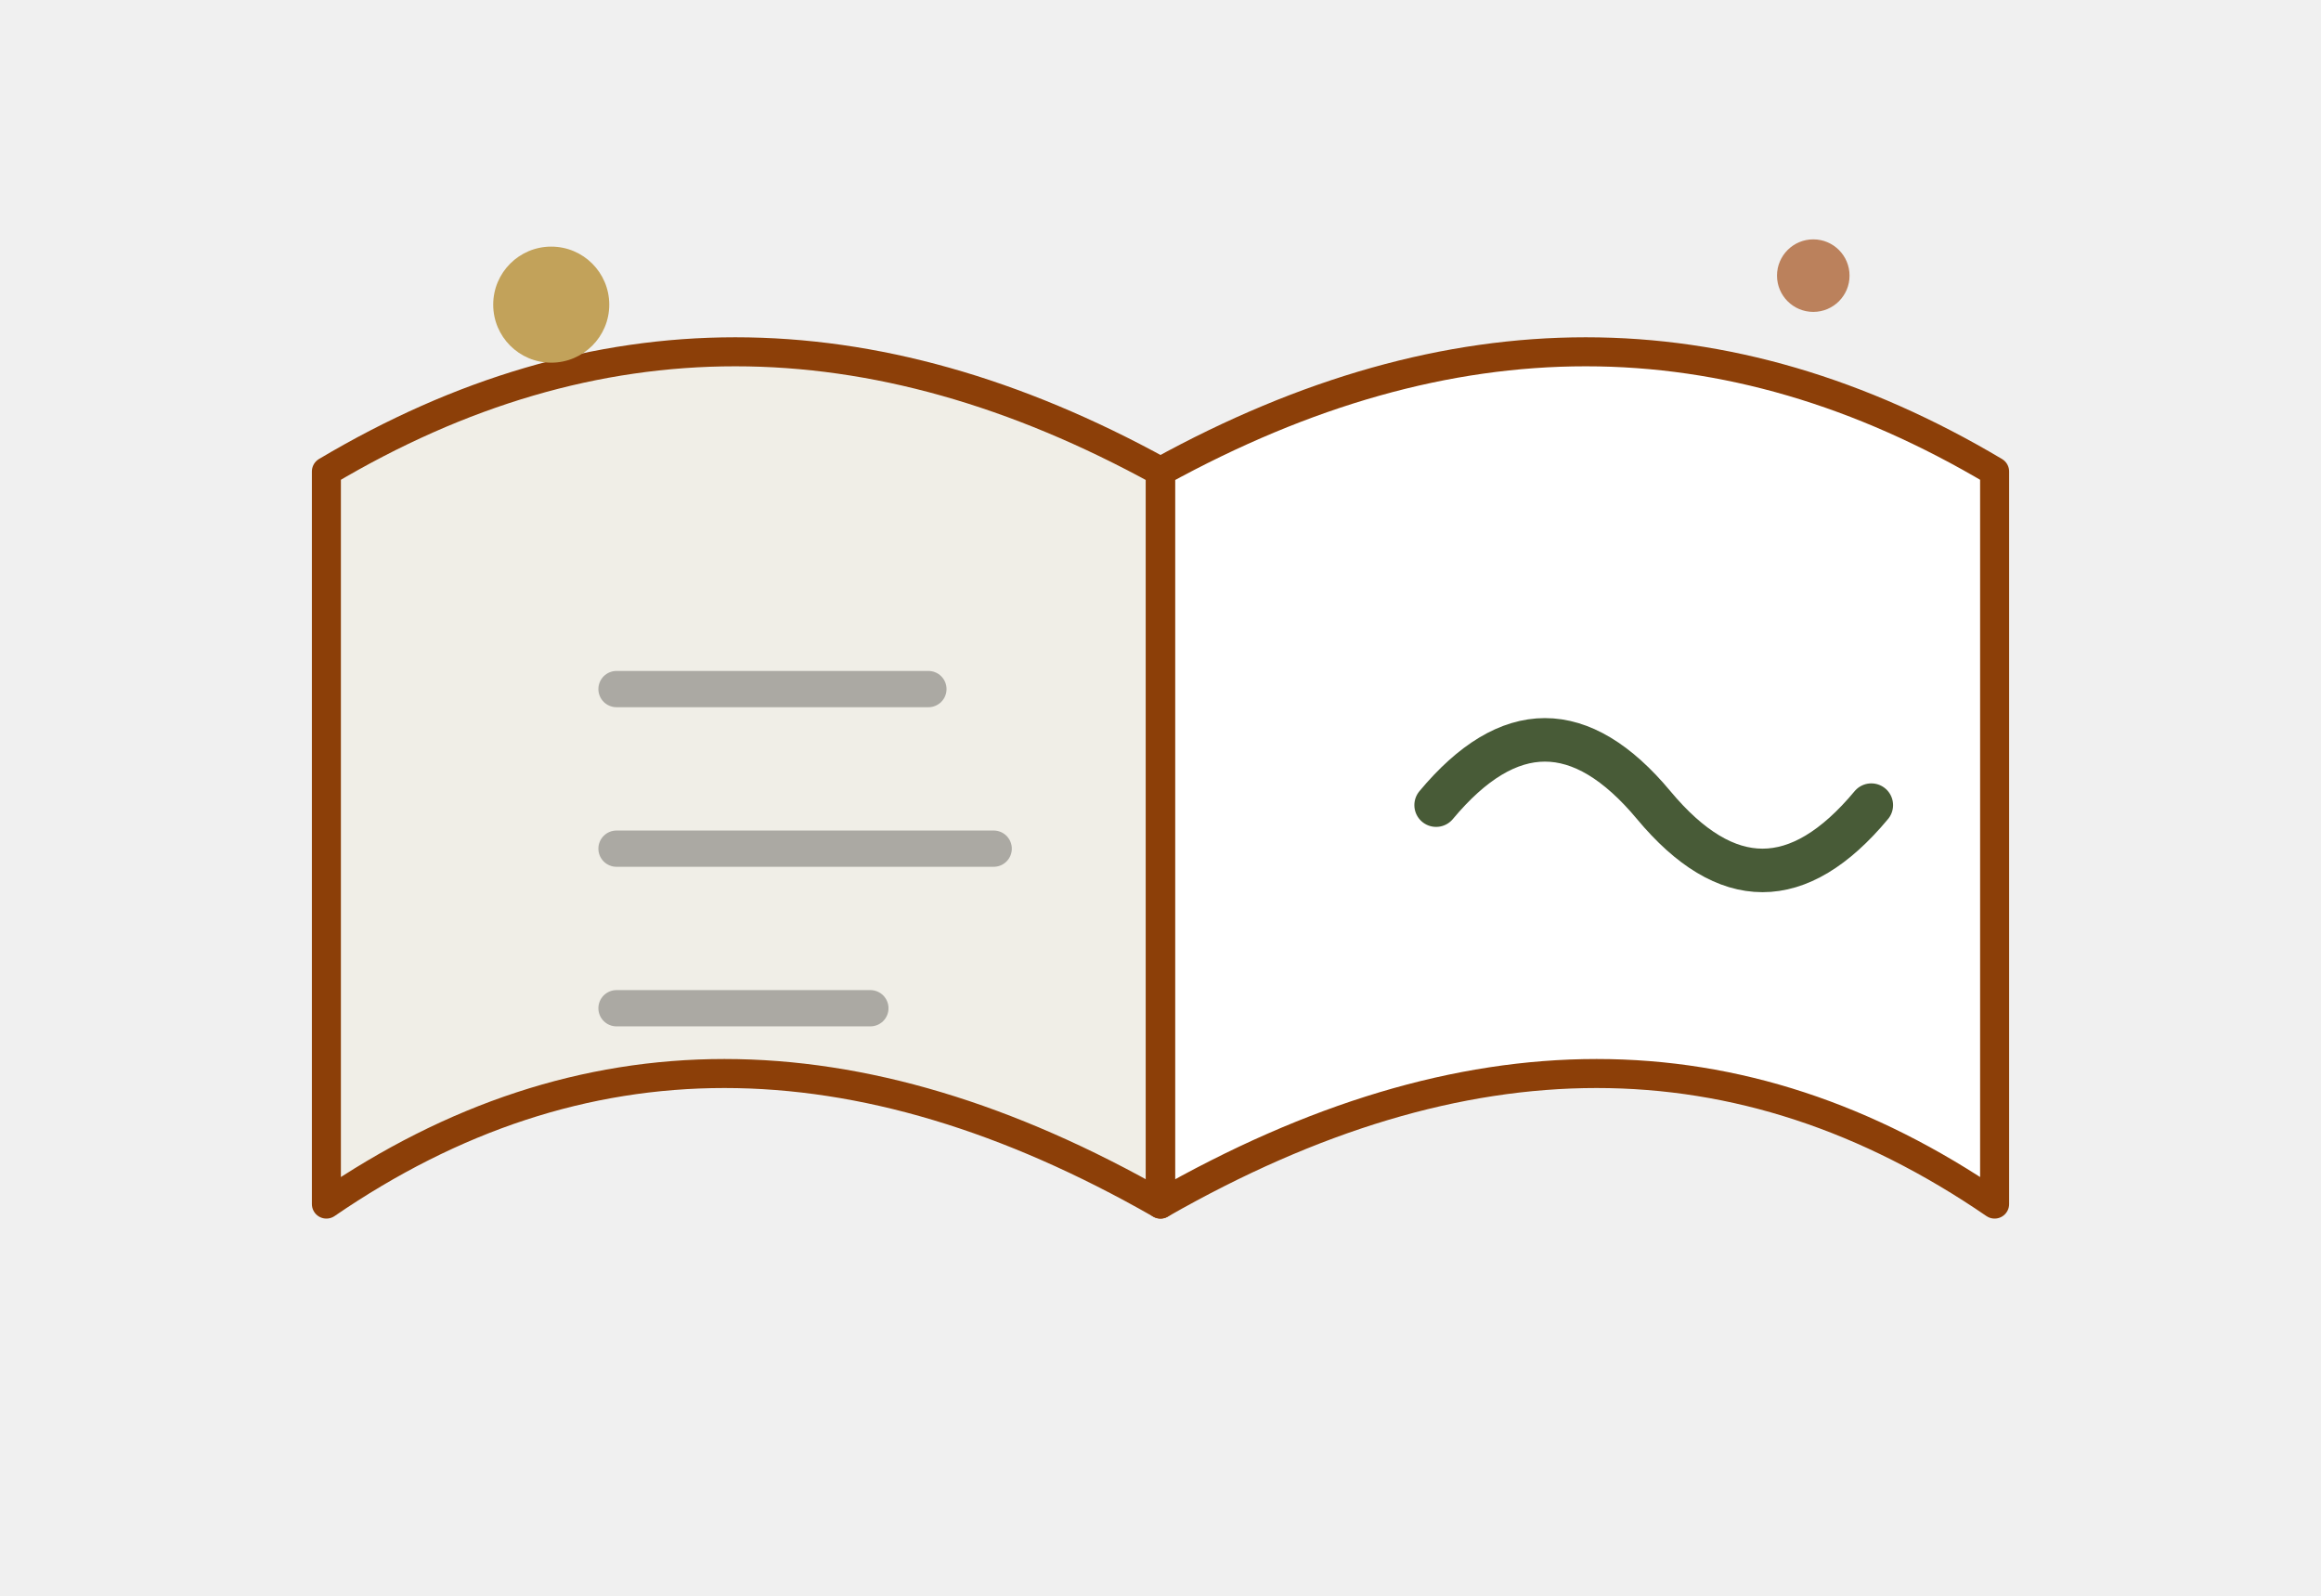
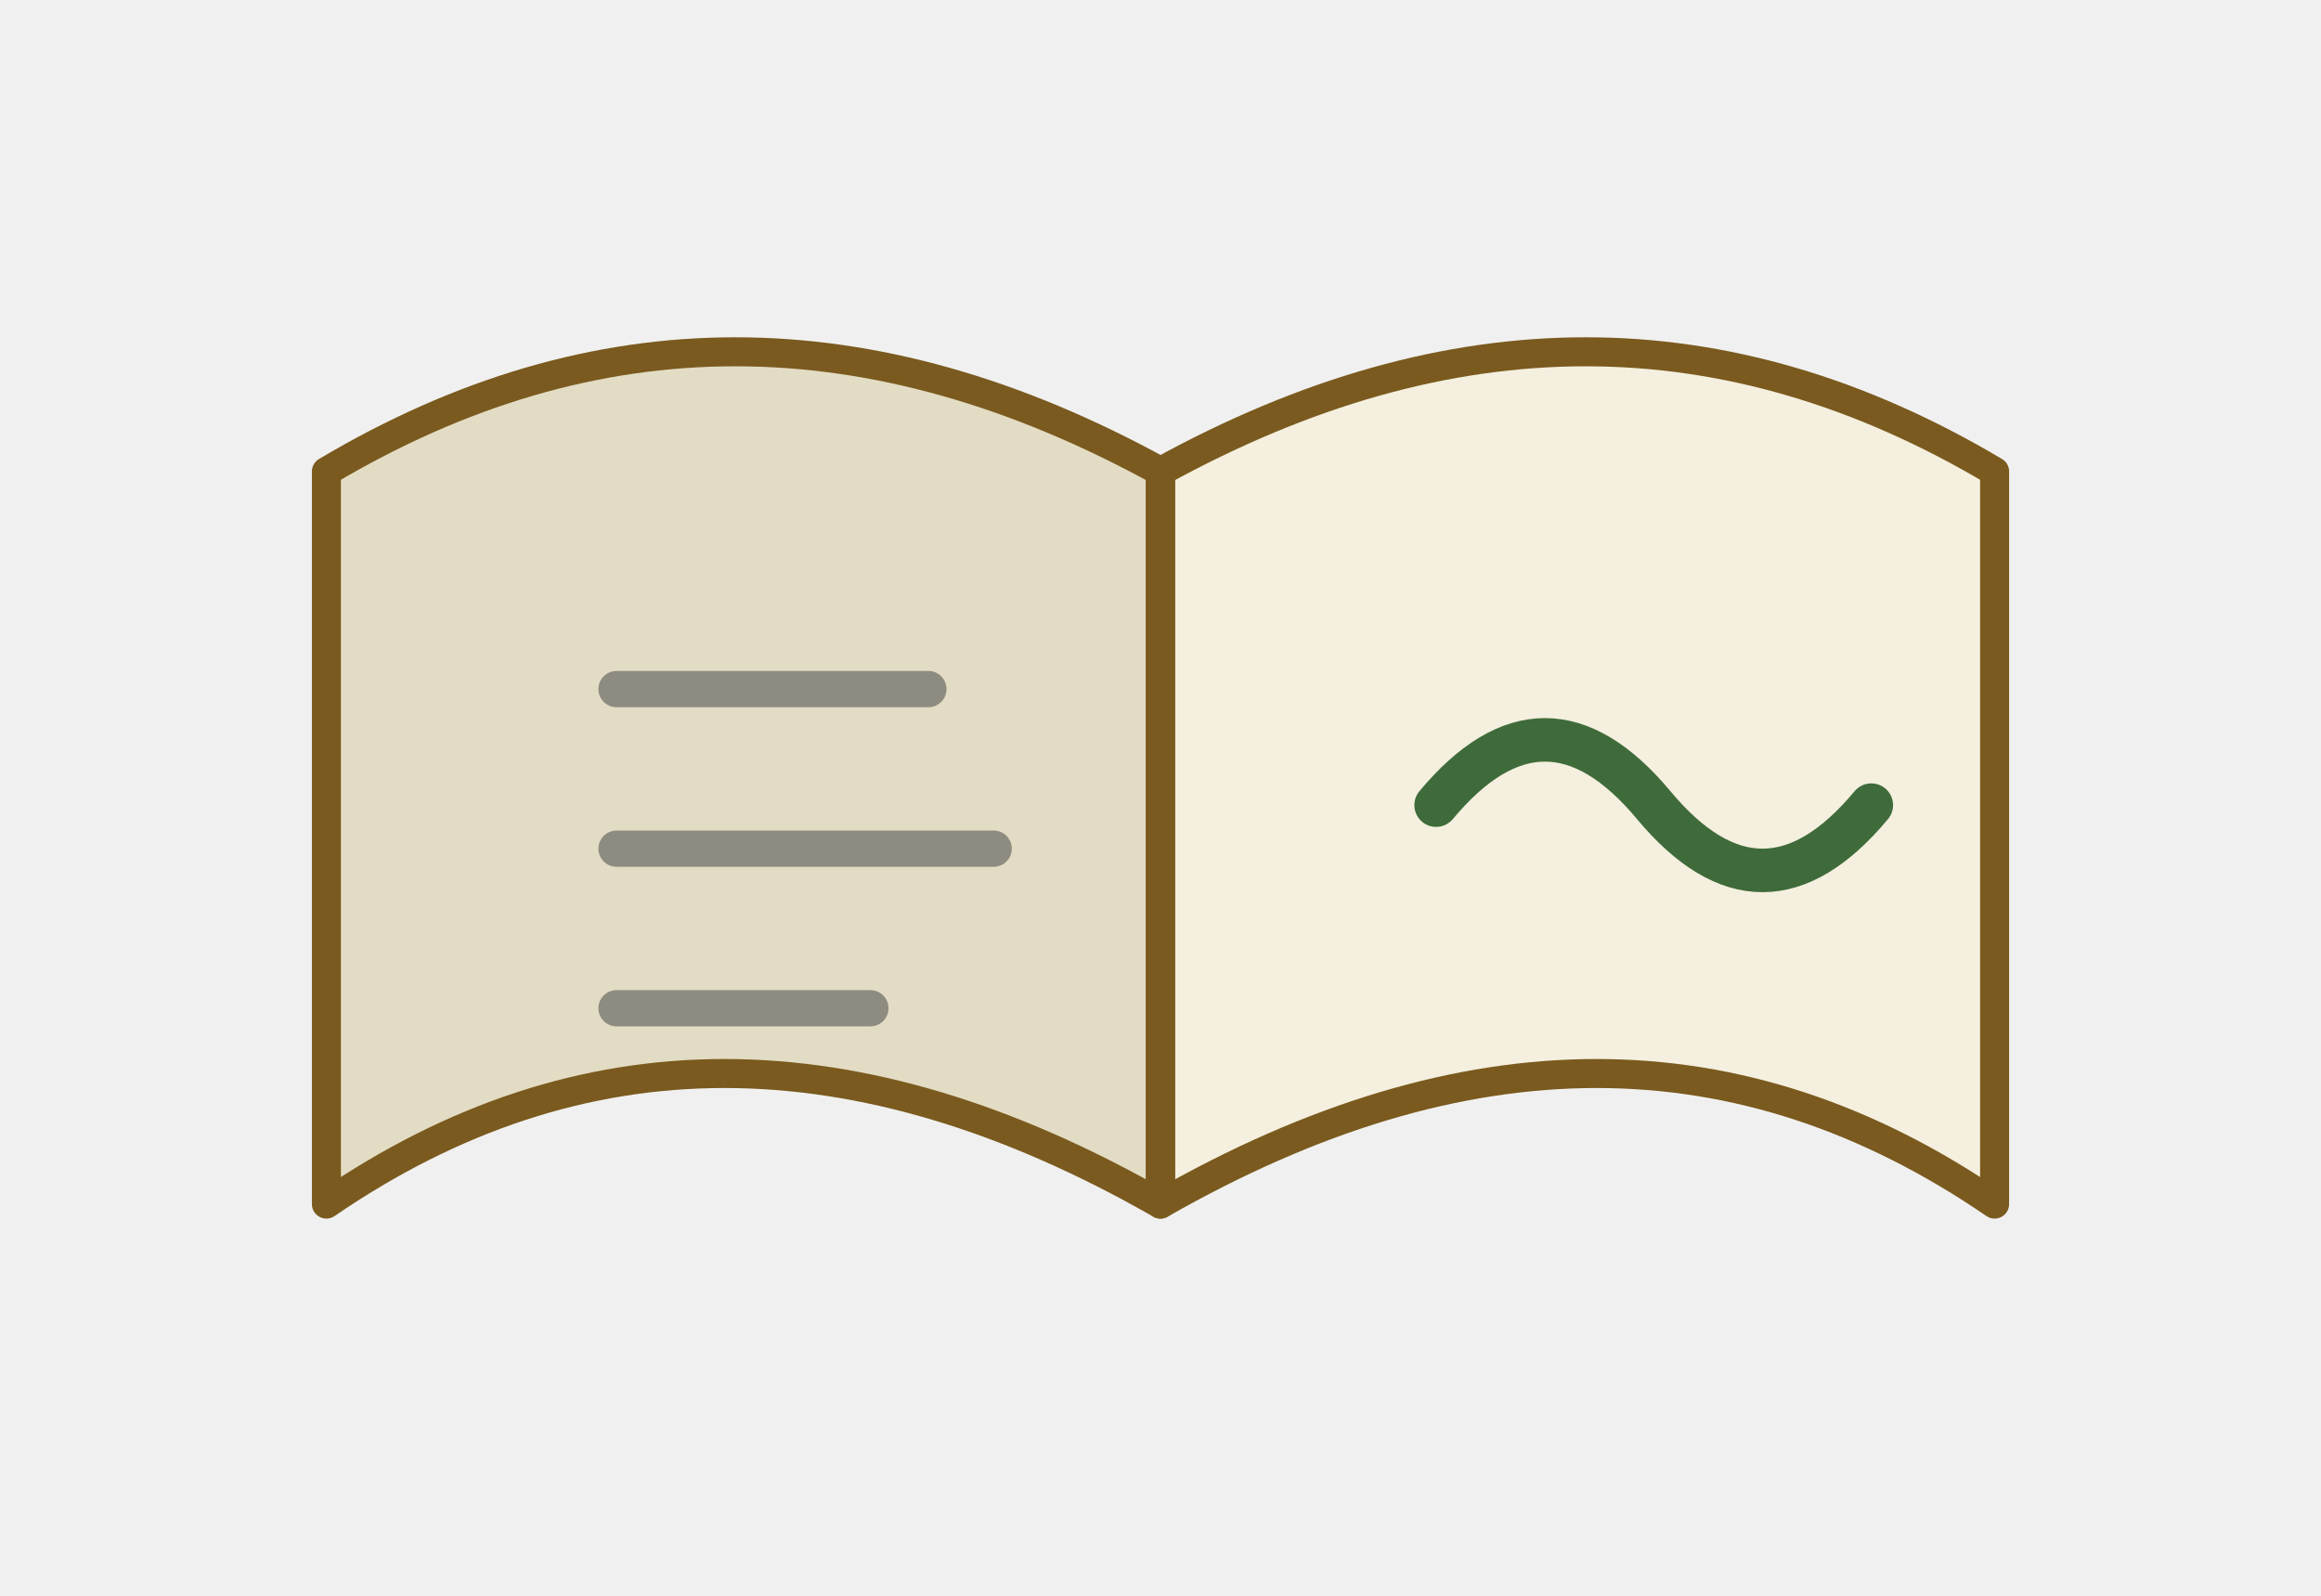
- <svg xmlns="http://www.w3.org/2000/svg" viewBox="0 0 320 220" role="img" aria-labelledby="title">
-   <path d="M45 166c35-24 73-24 115 0V65c-40-22-78-22-115 0v101Z" fill="#f0eee7" stroke="#8c3f08" stroke-width="4" stroke-linejoin="round" />
-   <path d="M275 166c-35-24-73-24-115 0V65c40-22 78-22 115 0v101Z" fill="#fff" stroke="#8c3f08" stroke-width="4" stroke-linejoin="round" />
-   <path d="M160 65v101" stroke="#8c3f08" stroke-width="4" />
-   <path d="M85 95h43M85 117h52M85 139h35" stroke="#72716b" stroke-width="5" stroke-linecap="round" opacity=".55" />
-   <path d="M198 111c10-12 20-12 30 0s20 12 30 0" fill="none" stroke="#485b37" stroke-width="6" stroke-linecap="round" />
-   <circle cx="76" cy="42" r="8" fill="#c2a25a" />
-   <circle cx="250" cy="38" r="5" fill="#a4511c" opacity=".7" />
+ <svg xmlns="http://www.w3.org/2000/svg" viewBox="0 0 320 220" role="img" aria-labelledby="title desc">
+   <path d="M45 166c35-24 73-24 115 0V65c-40-22-78-22-115 0v101Z" fill="#e3dcc4" stroke="#7a5a1e" stroke-width="4" stroke-linejoin="round" />
+   <path d="M275 166c-35-24-73-24-115 0V65c40-22 78-22 115 0v101Z" fill="#f4efde" stroke="#7a5a1e" stroke-width="4" stroke-linejoin="round" />
+   <path d="M160 65v101" stroke="#7a5a1e" stroke-width="4" />
+   <path d="M85 95h43M85 117h52M85 139h35" stroke="#5a5b55" stroke-width="5" stroke-linecap="round" opacity=".62" />
+   <path d="M198 111c10-12 20-12 30 0s20 12 30 0" fill="none" stroke="#3f6b3a" stroke-width="6" stroke-linecap="round" />
</svg>
